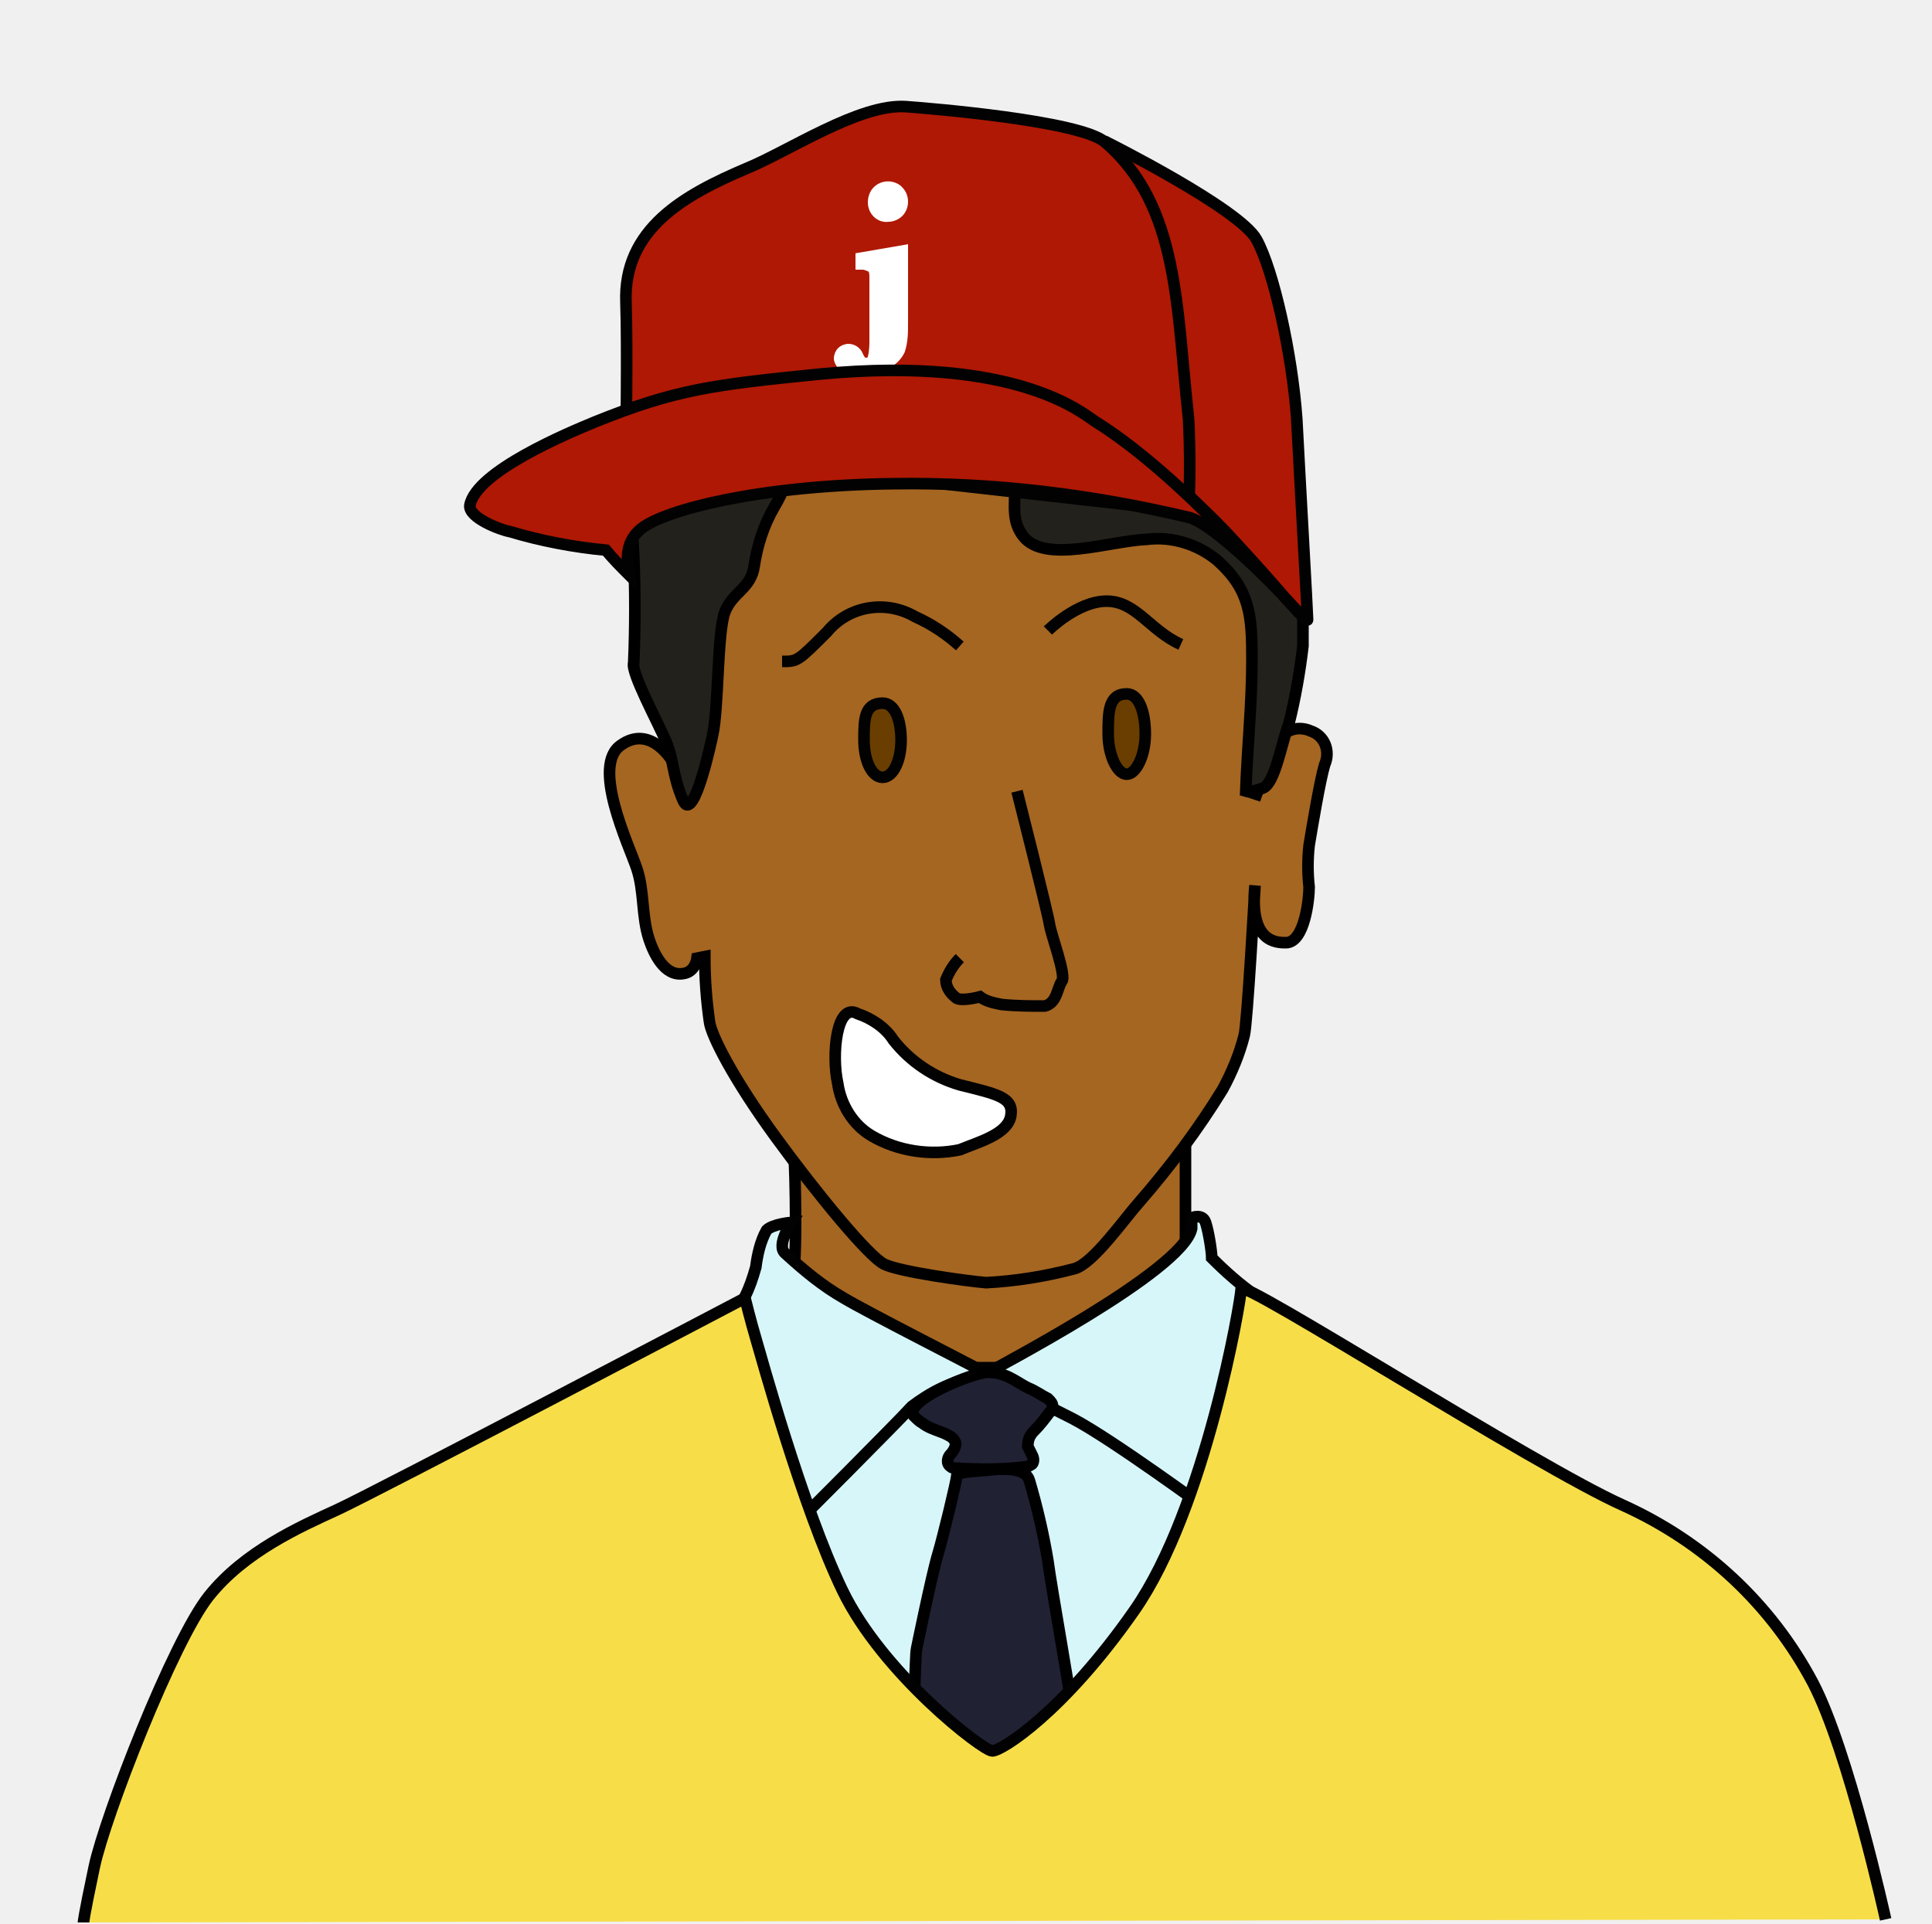
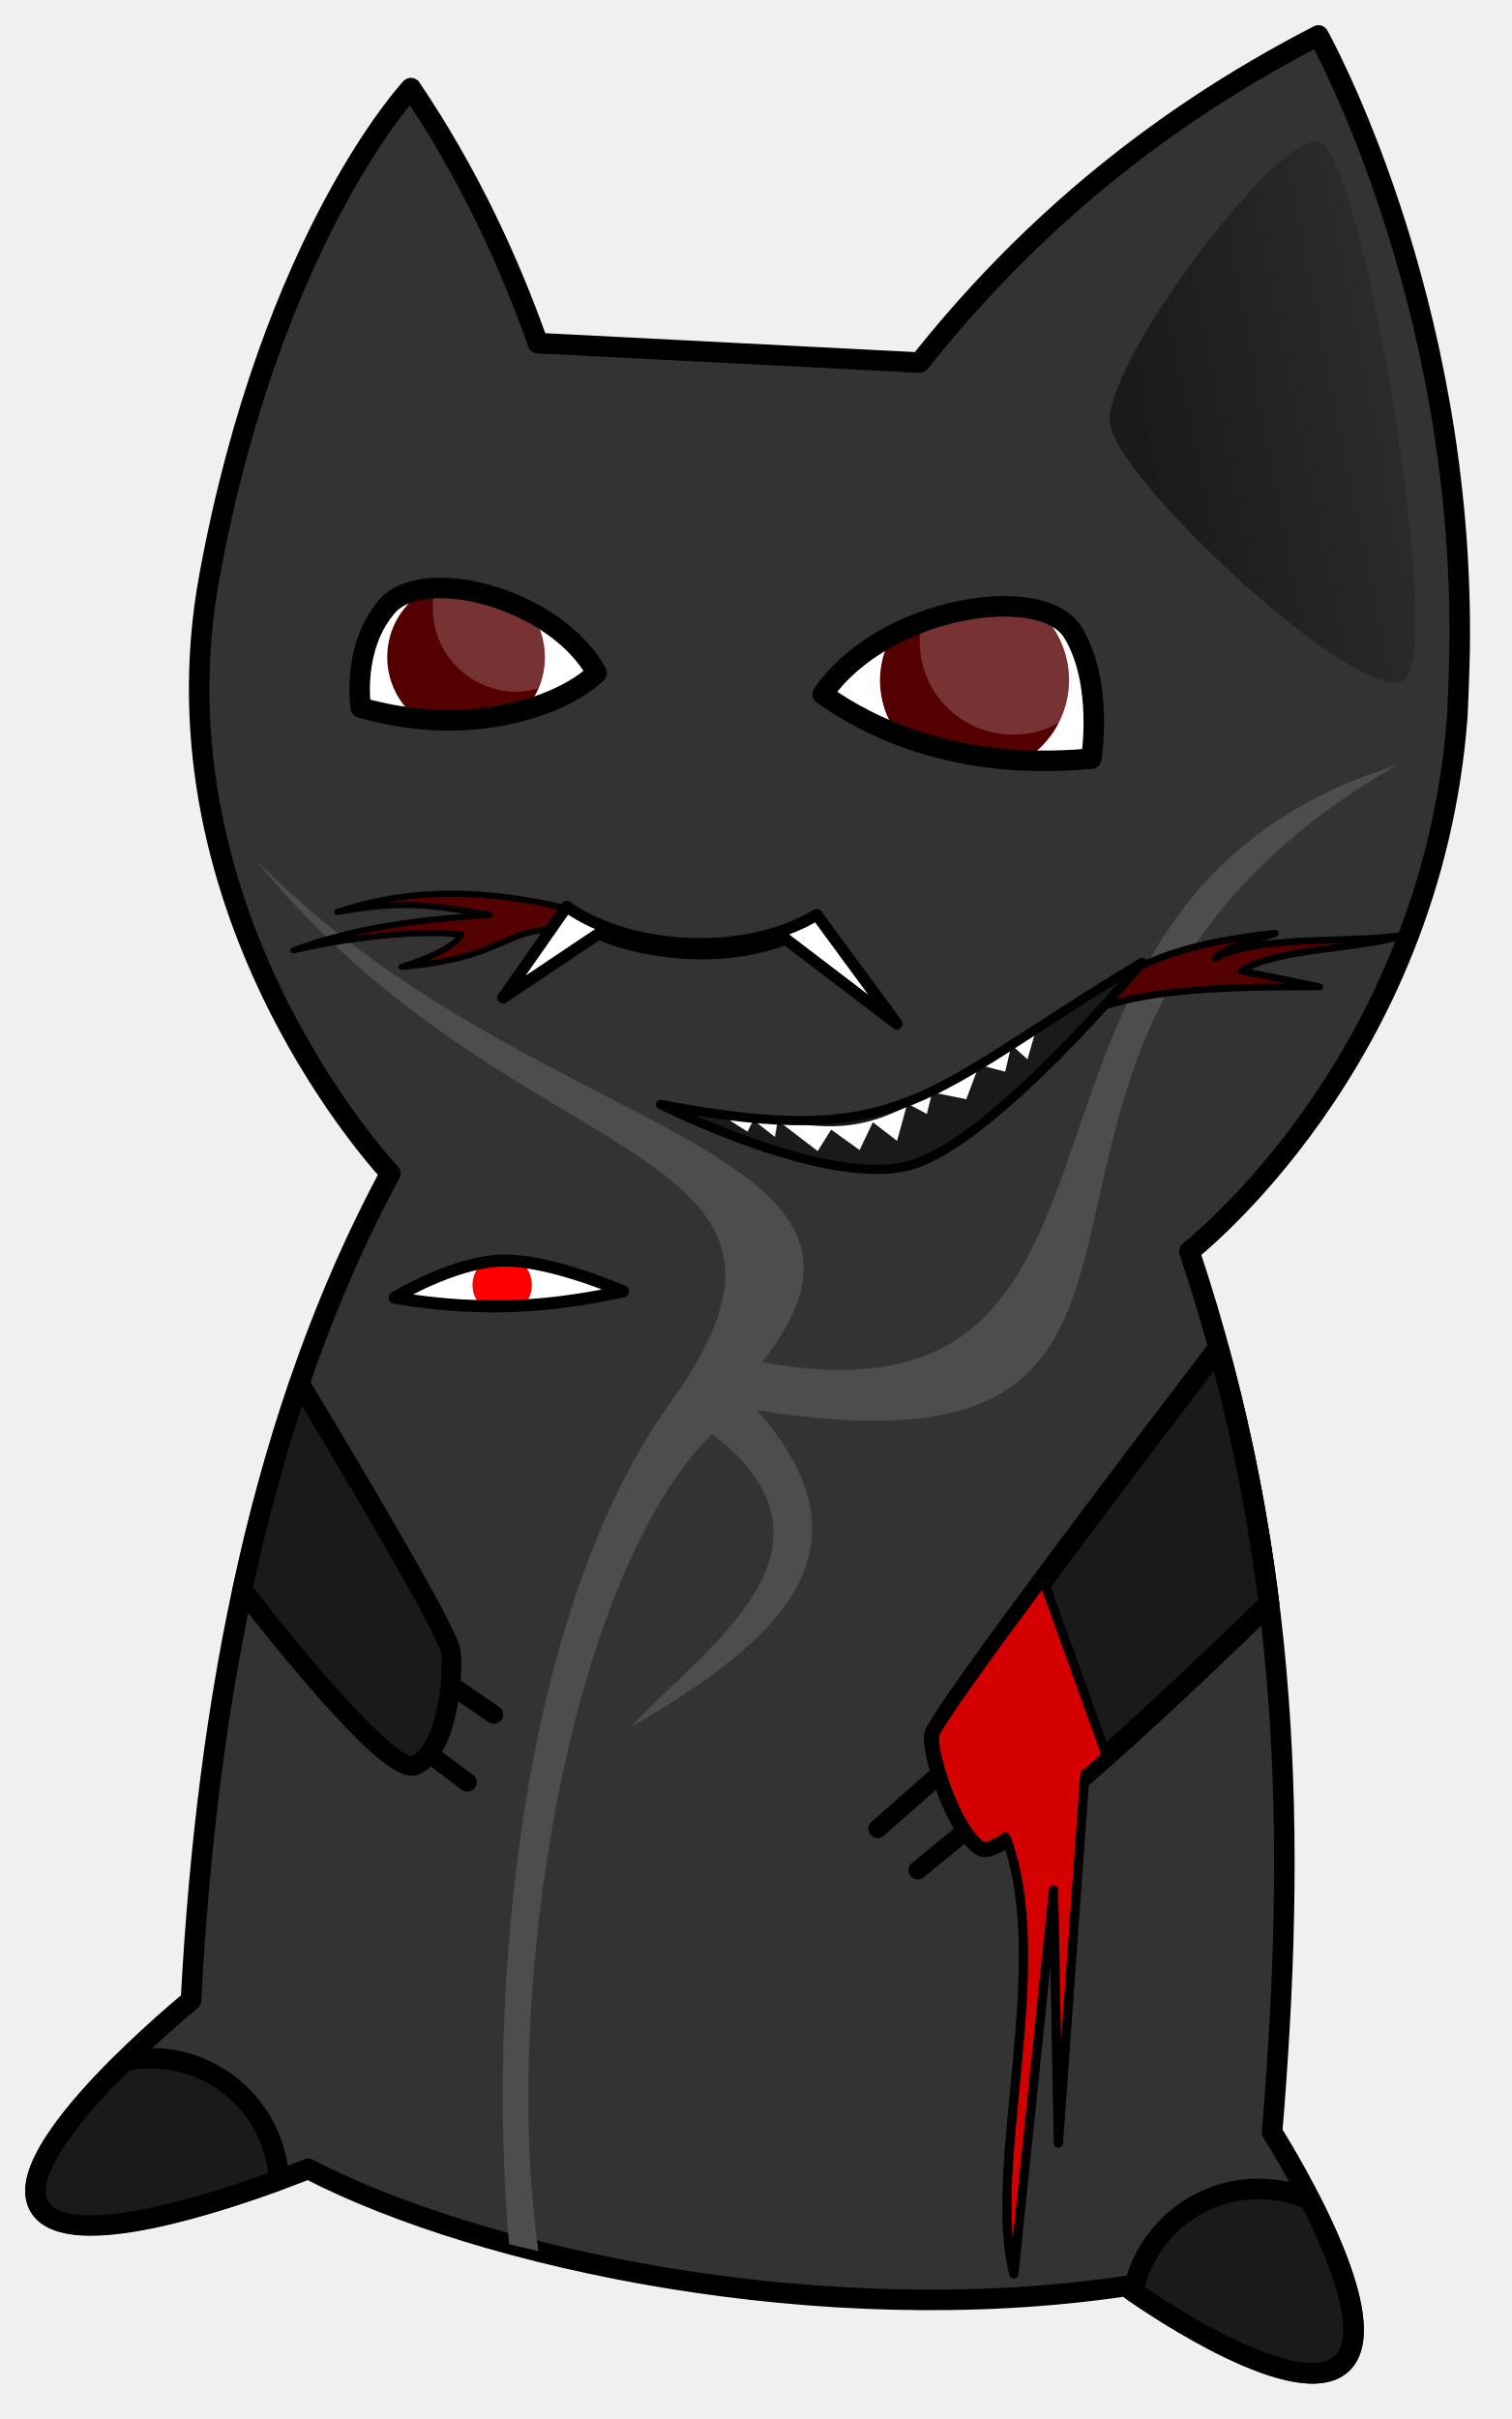
- <svg xmlns="http://www.w3.org/2000/svg" version="1.1" id="Layer_1" x="0px" y="0px" viewBox="0 0 125 124.5" style="enable-background:new 0 0 125 124.5;" xml:space="preserve">
-   <style type="text/css">
- 	.st0{fill:#A56621;stroke:#000000;stroke-width:0.75;stroke-miterlimit:10;}
- 	.st1{fill:#D7F6F9;stroke:#020202;stroke-width:0.75;stroke-miterlimit:10;}
- 	.st2{fill:#202133;stroke:#000000;stroke-width:0.75;stroke-miterlimit:10;}
- 	.st3{fill:#23211B;stroke:#000000;stroke-width:0.75;stroke-miterlimit:10;}
- 	.st4{fill:#6A3E00;stroke:#020202;stroke-width:0.75;stroke-miterlimit:10;}
- 	.st5{fill:none;stroke:#020202;stroke-width:0.75;stroke-miterlimit:10;}
- 	.st6{fill:#F7DE48;stroke:#020202;stroke-width:0.75;stroke-miterlimit:10;}
- 	.st7{fill:#FFFFFF;stroke:#020202;stroke-width:0.75;stroke-miterlimit:10;}
- 	.st8{fill:#AF1804;stroke:#020202;stroke-width:0.75;stroke-miterlimit:10;}
- 	.st9{fill:#FFFFFF;stroke:#FFFFFF;stroke-width:0.5;stroke-miterlimit:10;}
- </style>
-   <g id="Layer_150">
-     <path id="neck-2" class="st0" d="M77.4,81.2c0,0-0.7-0.3-0.7-0.9v-6.5l-25.3,1.3c0,0,0.3,7.7-0.3,8.4c0,0-1.5,1.9-0.6,3.7   s6.8,5.7,10.9,6.3s14.2-0.2,16-2.6S80.9,82.3,77.4,81.2z" />
-     <path id="face-2" class="st0" d="M81.2,57.3c0,0-0.5,9-0.7,9.7c-0.3,1.2-0.8,2.4-1.4,3.5c-1.6,2.6-3.4,5-5.4,7.3   c-0.9,1-3,4-4.2,4.3c-1.9,0.5-3.8,0.8-5.7,0.9c-1.2-0.1-5.6-0.7-6.6-1.2s-4.3-4.5-7-8.2s-4.2-6.6-4.3-7.5c-0.2-1.4-0.3-2.8-0.3-4.2   l-0.5,0.1c0,0-0.1,0.9-0.9,1c-1.2,0.2-1.9-1.3-2.2-2.2c-0.5-1.5-0.3-3.1-0.8-4.6s-3-6.7-1-8c1.7-1.2,3.2,0.5,3.8,2   c0.2,0.5,0.3,1.1,0.4,1.6l0.3-0.1c0,0,0-2.9,0-4.9c0.1-3.8-1.1-8,0.3-11.7c4.7-12.1,9.1-12.5,19.9-12.9c9.7-0.3,15.1,7.5,15.8,11.1   c0.6,2.9,0.9,5.8,0.8,8.7c-0.1,2.7-0.5,9.3-0.5,9.3l0.3,0.1c0.4-1.1,0.8-2.2,1.3-3.2c0.3-0.9,1.3-1.3,2.2-0.9   c0.9,0.3,1.3,1.3,0.9,2.2l0,0c-0.3,1-0.8,4-1,5.2c-0.1,0.9-0.1,1.8,0,2.7c0,0.8-0.3,3.6-1.5,3.6C82.6,61,80.8,61,81.2,57.3z" />
-     <rect x="50.7" y="88.5" class="st1" width="28.6" height="26.5" />
-     <path id="Collar-2" class="st1" d="M48.2,83.9c0.3-0.6,0.5-1.2,0.7-1.9c0.1-0.8,0.3-1.7,0.7-2.4c0.4-0.4,1.6-0.5,1.6-0.5   s-1,1.5-0.4,2c1.2,1.1,2.4,2.1,3.8,2.9c1.5,0.9,8.2,4.3,8.9,4.7s-0.1,0.5-0.5,0.5c-1.5,0.2-2.8,0.9-4,1.8c-1,1.1-7.5,7.6-7.5,7.6   S47.7,84.4,48.2,83.9z" />
-     <path id="collar-3" class="st1" d="M77.1,78.8c0,0,0.7-0.3,0.9,0.3s0.4,1.9,0.4,2.3c0.9,0.9,1.8,1.7,2.8,2.4l-2.9,14   c0,0-6.4-4.7-8.9-6s-5.8-2.7-5.6-2.9s12.7-6.6,13.3-9.4c0-0.1,0-0.3,0-0.4V78.8z" />
-     <path class="st2" d="M59.3,106.7c0,0,1-4.9,1.4-6.2c0.3-1,1.2-4.7,1.2-5s1.7-0.3,2.3-0.4c1.2-0.1,2.2,0,2.4,0.7   c0.5,1.7,0.9,3.4,1.2,5.2c0.2,1.6,1.6,9.4,1.6,9.9s1.1,3.2,0.9,3.5s-4,0.7-5.2,0.4s-6.4,0.2-6.2-0.4S59.2,107,59.3,106.7z" />
-     <path class="st2" d="M68.1,91c0,0.2-0.1,0.3-0.2,0.4c-0.3,0.4-0.6,0.8-1,1.2c-0.3,0.3-0.4,0.6-0.4,1c0.1,0.2,0.2,0.4,0.3,0.6   c0.1,0.2,0.1,0.5-0.1,0.6c-0.1,0-0.2,0.1-0.2,0.1c-1.6,0.2-3.1,0.2-4.7,0.1c-0.1,0-0.2,0-0.3-0.1c-0.3-0.2-0.2-0.6,0-0.8   s0.4-0.6,0.3-0.8c-0.1-0.2-0.2-0.3-0.4-0.4c-0.5-0.3-1.2-0.4-1.7-0.8c-0.2-0.1-0.4-0.3-0.6-0.5c-0.6-1,3.9-2.8,4.8-2.8   c1.2,0,1.8,0.6,2.6,1c0.5,0.2,0.9,0.5,1.3,0.7C68,90.7,68.1,90.8,68.1,91z" />
-     <path class="st3" d="M46.1,47.6c0,0-1.2,5.8-1.9,4.2s-0.6-2.6-1.1-3.8s-2.3-4.5-2.1-5.1c0.1-2.3,0.1-4.7,0-7   c-0.1-2.1-0.5-6.7,0.3-8.5c1-1.8,2.3-3.5,3.8-5c0.4-0.2,1.3-0.7,1.3-0.7c0-1.8,1-3.6,2.5-4.5c2.7-1.7,9.2-5,16.1-5.2   s12.9,6.4,14.4,8.3c0.9,1.2,1.5,2.5,1.8,3.9c0.4,1,0.8,2.1,1.1,3.2c0.1,0.8,0.6,2.9,0.6,3c-0.1,2.7,1.4,2.8,1.4,7v4.4   c-0.2,1.7-0.5,3.4-0.9,5c-0.5,1.3-0.9,3.9-1.7,4.2s-1.1,0.2-1.1,0.2c0.1-2.8,0.4-5.7,0.4-8.5s-0.1-4.5-2.2-6.4   c-1.3-1.1-3-1.6-4.6-1.4c-2.4,0.1-6.6,1.6-8-0.2s0.6-3.9-2-4.2c-2.3-0.3-4.7,0.5-7,0.5c-1.4,0.1-3.9,0-5.1-0.9l-0.7-0.5   c-0.3,1.1-0.7,2.2-1.3,3.2c-0.7,1.2-1.1,2.5-1.3,3.8c-0.2,1.5-1.4,1.7-1.9,3S46.5,45.9,46.1,47.6z" />
-     <path id="Eye" class="st4" d="M58.3,47.9c0,1.3-0.5,2.4-1.2,2.4s-1.2-1.1-1.2-2.4s0-2.4,1.2-2.4C57.9,45.5,58.3,46.6,58.3,47.9z" />
-     <path id="Eye-2" class="st4" d="M74.1,47.5c0,1.4-0.6,2.6-1.2,2.6s-1.2-1.2-1.2-2.6s0-2.6,1.2-2.6C73.7,44.9,74.1,46.1,74.1,47.5z" />
-     <path id="eyebrow" class="st5" d="M67.8,40.8c0,0,1.9-1.9,3.8-1.9s2.8,1.9,4.8,2.8" />
-     <path id="eyebrow-2" class="st5" d="M62.1,41.8c-0.9-0.8-1.8-1.4-2.9-1.9c-1.9-1.1-4.3-0.7-5.7,1c-1.9,1.9-1.9,1.9-2.9,1.9" />
-     <path class="st5" d="M65.8,51.2c0,0,2,7.9,2.1,8.6s1.1,3.3,0.8,3.7s-0.3,1.4-1.1,1.6c-0.9,0-1.8,0-2.8-0.1c-0.5-0.1-1-0.2-1.4-0.5   c0,0-1.1,0.3-1.5,0.1c-0.4-0.3-0.7-0.7-0.7-1.2c0.2-0.5,0.5-1,0.9-1.4" />
-     <path id="Sweater-4" class="st6" d="M122,124.2c0,0-2.4-10.9-4.7-15.3c-2.7-5.1-7-9.1-12.3-11.5c-5.6-2.5-24.7-14.7-24.7-14   s-2.3,14.2-6.9,20.8s-8.6,9.1-9.2,9.1s-7.1-5-9.7-10.4s-5.3-15.3-5.6-16.3s-0.7-2.6-0.7-2.6s-24,12.6-26.4,13.7s-6,2.7-8.3,5.6   s-6.7,14.2-7.4,17.5s-0.7,3.6-0.7,3.6" />
-     <path id="mouth-4" class="st7" d="M55.5,65.6c0.9,0.3,1.8,0.9,2.3,1.7c1.1,1.4,2.6,2.4,4.3,2.9c2.4,0.6,3.5,0.8,3.3,2   s-2.1,1.7-3.3,2.2c-1.9,0.4-4,0.1-5.7-0.9c-1.2-0.7-2-2-2.2-3.4C53.8,68.3,54.1,64.8,55.5,65.6z" />
-     <path class="st8" d="M71.6,9.2c0,0,8.6,4.3,9.7,6.3s2.3,7.4,2.6,11.6c0.2,3.9,0.7,12.6,0.7,13s-3.9-4.3-5.7-6.1   c-1.4-1.5-6.6-5.8-7.2-9.8S70.2,9.8,71.6,9.2z" />
-     <path id="front_of_hat" class="st8" d="M40.5,29c0,0,0.1-6.6,0-9.4c-0.2-4.8,3.8-7,7.8-8.7c2.7-1.1,7.3-4.2,10.3-4   C60,7,69.9,7.8,71.5,9.2c4.8,4.1,4.6,10.7,5.4,17.9c0.1,2,0.1,4,0,6L40.5,29z" />
-     <path class="st9" d="M58.5,16.1v4.8c0,0.6,0,1.2-0.2,1.8c-0.2,0.4-0.5,0.7-0.9,0.9c-0.5,0.3-1.1,0.4-1.7,0.4   c-0.4,0-0.7-0.1-1.1-0.2c-0.2-0.1-0.4-0.4-0.4-0.6c0-0.2,0.1-0.4,0.2-0.5c0.1-0.1,0.3-0.2,0.5-0.2c0.3,0,0.6,0.2,0.7,0.5   c0.1,0.2,0.2,0.4,0.4,0.4c0.2,0,0.4-0.1,0.4-0.3c0.1-0.4,0.1-0.8,0.1-1.2V18c0-0.2,0-0.4-0.1-0.6c-0.2-0.1-0.4-0.2-0.6-0.2h-0.2   v-0.6L58.5,16.1z M56.4,13.1c0-0.3,0.1-0.6,0.3-0.8c0.4-0.4,1-0.4,1.4-0.1c0,0,0,0,0.1,0.1c0.4,0.4,0.4,1.1,0,1.5c0,0,0,0,0,0   c-0.2,0.2-0.5,0.3-0.7,0.3C56.9,14.2,56.4,13.7,56.4,13.1z" />
-     <path class="st8" d="M82.8,38.3c0,0-6.3-7.5-11.9-11c-0.8-0.5-5-4.3-17.8-3.1c-7,0.7-9.4,1-14.6,3.1c-1.7,0.7-7.7,3.2-8.1,5.4   c-0.1,0.8,2,1.6,2.6,1.7c2,0.6,4.1,1,6.2,1.2c0.5,0.6,1,1.1,1.5,1.6c-0.2-1.1-0.2-2.2,0.8-3c1.5-1.2,7.6-2.8,16.3-2.9   c6.5-0.1,12.9,0.7,19.2,2.2C78.8,34.1,82.8,38.3,82.8,38.3z" />
+ <svg xmlns="http://www.w3.org/2000/svg" id="svg2" viewBox="0 0 250 400" version="1.1">
+   <defs id="defs4">
+     <linearGradient id="linearGradient3879" y2="359.95" gradientUnits="userSpaceOnUse" x2="364.2" gradientTransform="matrix(3.3915 0 0 3.3915 -986.46 -510.58)" y1="363.52" x1="346.16">
+       <stop id="stop3875" style="stop-color:#1a1a1a" offset="0" />
+       <stop id="stop3877" style="stop-color:#1a1a1a;stop-opacity:0" offset="1" />
+     </linearGradient>
+   </defs>
+   <g id="layer1" transform="translate(0 -652.36)">
+     <path id="path3006" style="stroke-linejoin:round;stroke:#000000;stroke-linecap:round;stroke-width:3.392px;fill:#333333" d="m67.966 666.93s-22.959 24.437-33.32 80.68c-10.361 56.242 29.908 98.767 29.908 98.767-21.105 39.215-30.306 86.366-32.969 136.77 0 0-31.109 25.316-24.909 34.33 6.2 9.014 44.289-6.472 44.289-6.472 28.916 14.936 84.98 26.829 135.21 19.38 0 0 28.706 20.574 36.043 12.589 7.337-7.985-11.819-38.025-11.819-38.025 4.003-48.317 3.347-94.649-13.678-145.66 0 0 40.008-31.037 44.32-88.535 0 0 0.317-7.125 0.374-10.691 0.928-58.592-23.354-101.84-23.354-101.84-28.558 14.703-49.659 33.545-65.959 54.09l-63.132-3.217c-4.869-13.724-11.505-28.067-21.006-42.161z" />
+     <path id="path3008" style="stroke-linejoin:round;stroke:#000000;stroke-linecap:round;stroke-width:3.392px;fill:#1a1a1a" d="m201.51 875.27c-7.079 9.251-46.661 61.155-46.951 64.12-0.316 3.232 3.665 15.559 7.843 18.229 3.494 2.233 36.325-29.237 47.481-40.062-1.717-13.888-4.437-27.902-8.373-42.288z" />
+     <path id="path3018" style="fill:#ffffff" d="m136.08 767.16c9.932-14.526 36.245-18.617 41.371-10.234 5.125 8.384 3.041 20.888 3.041 20.888-5.33 0.401-25.888 2.481-44.411-10.654z" />
+     <path id="path3020" style="fill:#ffffff" d="m98.694 763.63c-6.941-12.495-28.663-17.896-34.629-11.054-5.967 6.842-4.393 16.798-4.393 16.798 18.919 5.39 33.92-0.749 39.022-5.745z" />
+     <path id="path3026" style="fill:url(#linearGradient3879)" d="m218 675.71c-7.186-1.021-35.657 37.155-34.417 46.722 1.241 9.567 42.188 47.574 48.761 42.268 6.573-5.306-7.159-87.968-14.345-88.99z" />
+     <path id="path3046" style="fill:#550000" d="m73.374 749.57c-0.965-0.023-1.874 0.113-2.756 0.212-3.913 2.256-6.571 6.393-6.571 11.234 0 4.154 1.959 7.782 4.981 10.174 6.799 0.707 12.766 0.016 17.699-1.378 2.118-2.321 3.392-5.407 3.392-8.797 0-2.705-0.817-5.228-2.226-7.313-4.739-2.538-9.985-4.025-14.52-4.133z" />
+     <path id="path3048" style="fill:#550000" d="m164.73 752.64c-5.429 0.237-11.7 1.934-17.275 4.875-1.154 2.18-1.908 4.675-1.908 7.313 0 3.344 1.073 6.361 2.862 8.903 7.732 3.024 15.104 4.088 20.985 4.345 4.445-2.756 7.419-7.633 7.419-13.248 0-4.559-1.973-8.695-5.087-11.552-2.038-0.531-4.404-0.749-6.995-0.636z" />
+     <path id="path3821" style="opacity:.2;fill:#ffffff" d="m164.73 752.64c-3.849 0.168-8.147 1.091-12.294 2.65-0.206 1.005-0.318 2.113-0.318 3.179 0 8.529 6.944 15.368 15.474 15.368 2.784 0 5.375-0.725 7.631-2.014 1.052-2.09 1.59-4.488 1.59-6.995 0-4.559-1.973-8.695-5.087-11.552-2.038-0.531-4.404-0.749-6.995-0.636z" />
+     <path id="path3829" style="opacity:.2;fill:#ffffff" d="m73.374 749.57c-0.519-0.012-0.992 0.057-1.484 0.106-0.232 1.007-0.318 2.102-0.318 3.179 0 7.693 6.191 13.884 13.884 13.884 1.231 0 2.36-0.23 3.498-0.53 0.699-1.604 1.166-3.329 1.166-5.193 0-2.705-0.817-5.228-2.226-7.313-4.739-2.538-9.985-4.025-14.52-4.133z" />
+     <path id="path3840" style="stroke-linejoin:round;stroke:#000000;stroke-linecap:round;stroke-width:3.392;fill:#1a1a1a" d="m24.939 992.7c-1.463 0-2.86 0.141-4.239 0.424-0.018 0.017-0.088-0.017-0.106 0-8.265 8.12-17.542 19.058-13.884 24.376 4.949 7.195 29.429-0.974 39.426-4.663-0.566-11.201-9.855-20.137-21.197-20.137z" />
+     <path id="path3842" style="stroke-linejoin:round;stroke:#000000;stroke-linecap:round;stroke-width:3.392;fill:#1a1a1a" d="m208.19 1014.3c-10.243 0-18.796 7.298-20.773 16.957 3.441 2.408 27.927 19.097 34.763 11.658 4.396-4.784-0.705-17.4-5.511-26.814-2.594-1.132-5.467-1.802-8.479-1.802z" />
+     <path id="path3850" style="fill:#4d4d4d" d="m230.97 778.93c-73.788 22.626-33.767 111.65-104.92 98.671 28.684-36.353-38.895-36.998-83.833-83.197 42.521 52.908 100.25 46.025 68.678 89.874-24.785 34.428-30.403 96.885-26.708 139.16 1.59 0.433 3.239 0.756 4.875 1.166-6.181-43.062 5.121-111.85 28.722-135.13 25.024 19.127-2.731 36.356-13.354 48.435 23.493-13.721 41.55-28.791 20.773-52.356 88.47 14.057 24.378-59.861 105.77-106.62z" />
+     <path id="path3922" style="stroke-linejoin:round;stroke:#000000;stroke-linecap:round;stroke-width:1.143;fill:#550000" d="m181.81 816.48c7.541-6.437 18.826-8.704 29.125-9.792-3.91 1.411-7.868 2.061-9.927 4.114 7.315-4.005 22.877-2.341 31.444-3.84-8.258 2.519-21.425 2.168-27.151 5.953l12.961 2.617c-11.512 0.048-30.75-0.227-40.111 5.197z" />
+     <path id="path3924" style="stroke-linejoin:round;stroke:#000000;stroke-linecap:round;stroke-width:1.017;fill:#550000" d="m94.911 802.85c-13.496-3.315-25.958-4.031-39.1 0.303 10.651-1.848 14.789-1.262 25.231 0.462-11.717 0.86-21.709 1.924-32.498 5.897 9.852-2.325 21.87-3.454 27.805-2.559 0 0-1.231 2.643-9.94 5.284 17.897-1.533 17.123-6.973 27.139-6.056z" />
+     <path id="path3012" style="stroke-linejoin:round;stroke:#000000;stroke-linecap:round;stroke-width:1.922px;fill:#ffffff" d="m93.731 802.28c10.619 7.519 29.812 8.378 41.342 1.339l13.262 18.037-18.418-14.039c-11.526 4.545-25.449 1.754-30.857-0.887l-15.855 10.609z" />
+     <path id="path3926" style="stroke-linejoin:round;stroke:#000000;stroke-linecap:round;stroke-width:3.066;fill:none" d="m145.16 954.76 14.346-12.633" />
+     <path id="path3928" style="stroke-linejoin:round;stroke:#000000;stroke-linecap:round;stroke-width:3.066;fill:none" d="m151.8 961.62 11.991-9.85" />
+     <path id="path3951" d="m201.51 875.27c-7.079 9.251-46.661 61.155-46.951 64.12-0.316 3.232 3.665 15.559 7.843 18.229 3.494 2.233 36.325-29.237 47.481-40.062-1.717-13.888-4.437-27.902-8.373-42.288z" style="stroke-linejoin:round;stroke:#000000;stroke-linecap:round;stroke-width:3.392px;fill:#1a1a1a" />
+     <path id="path3949" style="stroke-linejoin:round;stroke:#000000;stroke-linecap:round;stroke-width:1.533px;fill:#d40000" d="m172.58 913.66c-9.583 12.913-17.882 24.383-18.013 25.726-0.316 3.232 3.679 15.583 7.857 18.253 0.576 0.368 1.988-0.259 3.928-1.485 7.938 20.677-3.257 54.491 1.341 72.197l6.563-63.478 0.795 41.883 4.379-60.95c1.06-0.921 2.066-1.759 3.162-2.731l0.192-1.054z" />
+     <path id="path3960" style="stroke-linejoin:round;stroke:#000000;stroke-linecap:round;stroke-width:3.066;fill:none" d="m70.471 928.21 11.224 7.665" />
+     <path id="path3962" style="stroke-linejoin:round;stroke:#000000;stroke-linecap:round;stroke-width:3.066;fill:none" d="m67.459 939.7 9.855 7.391" />
+     <path id="path3010" style="stroke-linejoin:round;stroke:#000000;stroke-linecap:round;stroke-width:3.249px;fill:#1a1a1a" d="m49.527 880.99c-3.782 11.006-6.908 22.447-9.433 34.233 8.153 10.469 24.714 30.846 28.616 29.04 5.229-2.421 6.409-14.645 5.829-18.865-0.495-3.603-18.913-34.249-25.012-44.407z" />
+     <path id="path3964" d="m136.08 767.16c9.932-14.526 36.245-18.617 41.371-10.234 5.125 8.384 3.041 20.888 3.041 20.888-5.33 0.401-25.888 2.481-44.411-10.654z" style="stroke-linejoin:round;stroke:#000000;stroke-linecap:round;stroke-width:3.392px;fill:none" />
+     <path id="path3966" d="m98.694 763.63c-6.941-12.495-28.663-17.896-34.629-11.054-5.967 6.842-4.393 16.798-4.393 16.798 18.919 5.39 33.92-0.749 39.022-5.745z" style="stroke-linejoin:round;stroke:#000000;stroke-linecap:round;stroke-width:3.392px;fill:none" />
+     <path id="path3978" style="fill:#1a1a1a" d="m109.26 834.99c40.689 7.726 43.184-1.635 79.64-23.493 0 0-24.427 29.535-38.204 33.517-13.777 3.982-41.436-10.024-41.436-10.024z" />
+     <path id="path3980" style="fill:#ffffff" d="m128.63 837.64c-2.609 0.269-18.22-3.265-8.622-0.484l3.627 2.343 0.967-1.94 3.572 2.807 0.456-2.727 6.617 5.063 2.226-3.552 4.701 3.377 2.193-4.596 4.003 3.072 1.691-6.17 3.237 1.728 0.87-3.574 5.659 1.135 2.095-5.619c-15.006 9.08-19.473 11.76-33.292 9.136zm38.662-12.496 2.648 2.382 1.249-4.345c13.477-9.443 1.582-1.549-3.898 1.962zc-1.831 1.173-3.608 2.306-5.283 3.321l4.242 1.11z" />
+     <path id="path3985" d="m109.26 834.99c40.689 7.726 43.184-1.635 79.64-23.493 0 0-24.427 29.535-38.204 33.517-13.777 3.982-41.436-10.024-41.436-10.024z" style="stroke-linejoin:round;stroke:#000000;stroke-linecap:round;stroke-width:1.533px;fill:none" />
+     <path id="path3987" style="fill:#ffffff" d="m65.279 866.95s9.762-5.961 17.769-6.146c8.008-0.185 19.99 5.102 19.99 5.102-10.607 2.237-22.027 3.699-37.759 1.044z" />
+     <path id="path3991" style="fill:#ff0000" d="m83.036 860.82c-1.049 0.024-2.127 0.139-3.21 0.335-1.021 0.903-1.677 2.219-1.677 3.689 0 1.385 0.565 2.602 1.485 3.497 2.421 0.053 4.763-0.016 6.995-0.144 0.836-0.883 1.341-2.041 1.341-3.354 0-1.567-0.728-2.978-1.868-3.881-1.06-0.12-2.094-0.166-3.066-0.144z" />
+     <path id="path3996" d="m65.279 866.95s9.762-5.961 17.769-6.146c8.008-0.185 19.99 5.102 19.99 5.102-10.607 2.237-22.027 3.699-37.759 1.044z" style="stroke-linejoin:round;stroke:#000000;stroke-linecap:round;stroke-width:2;fill:none" />
  </g>
</svg>
